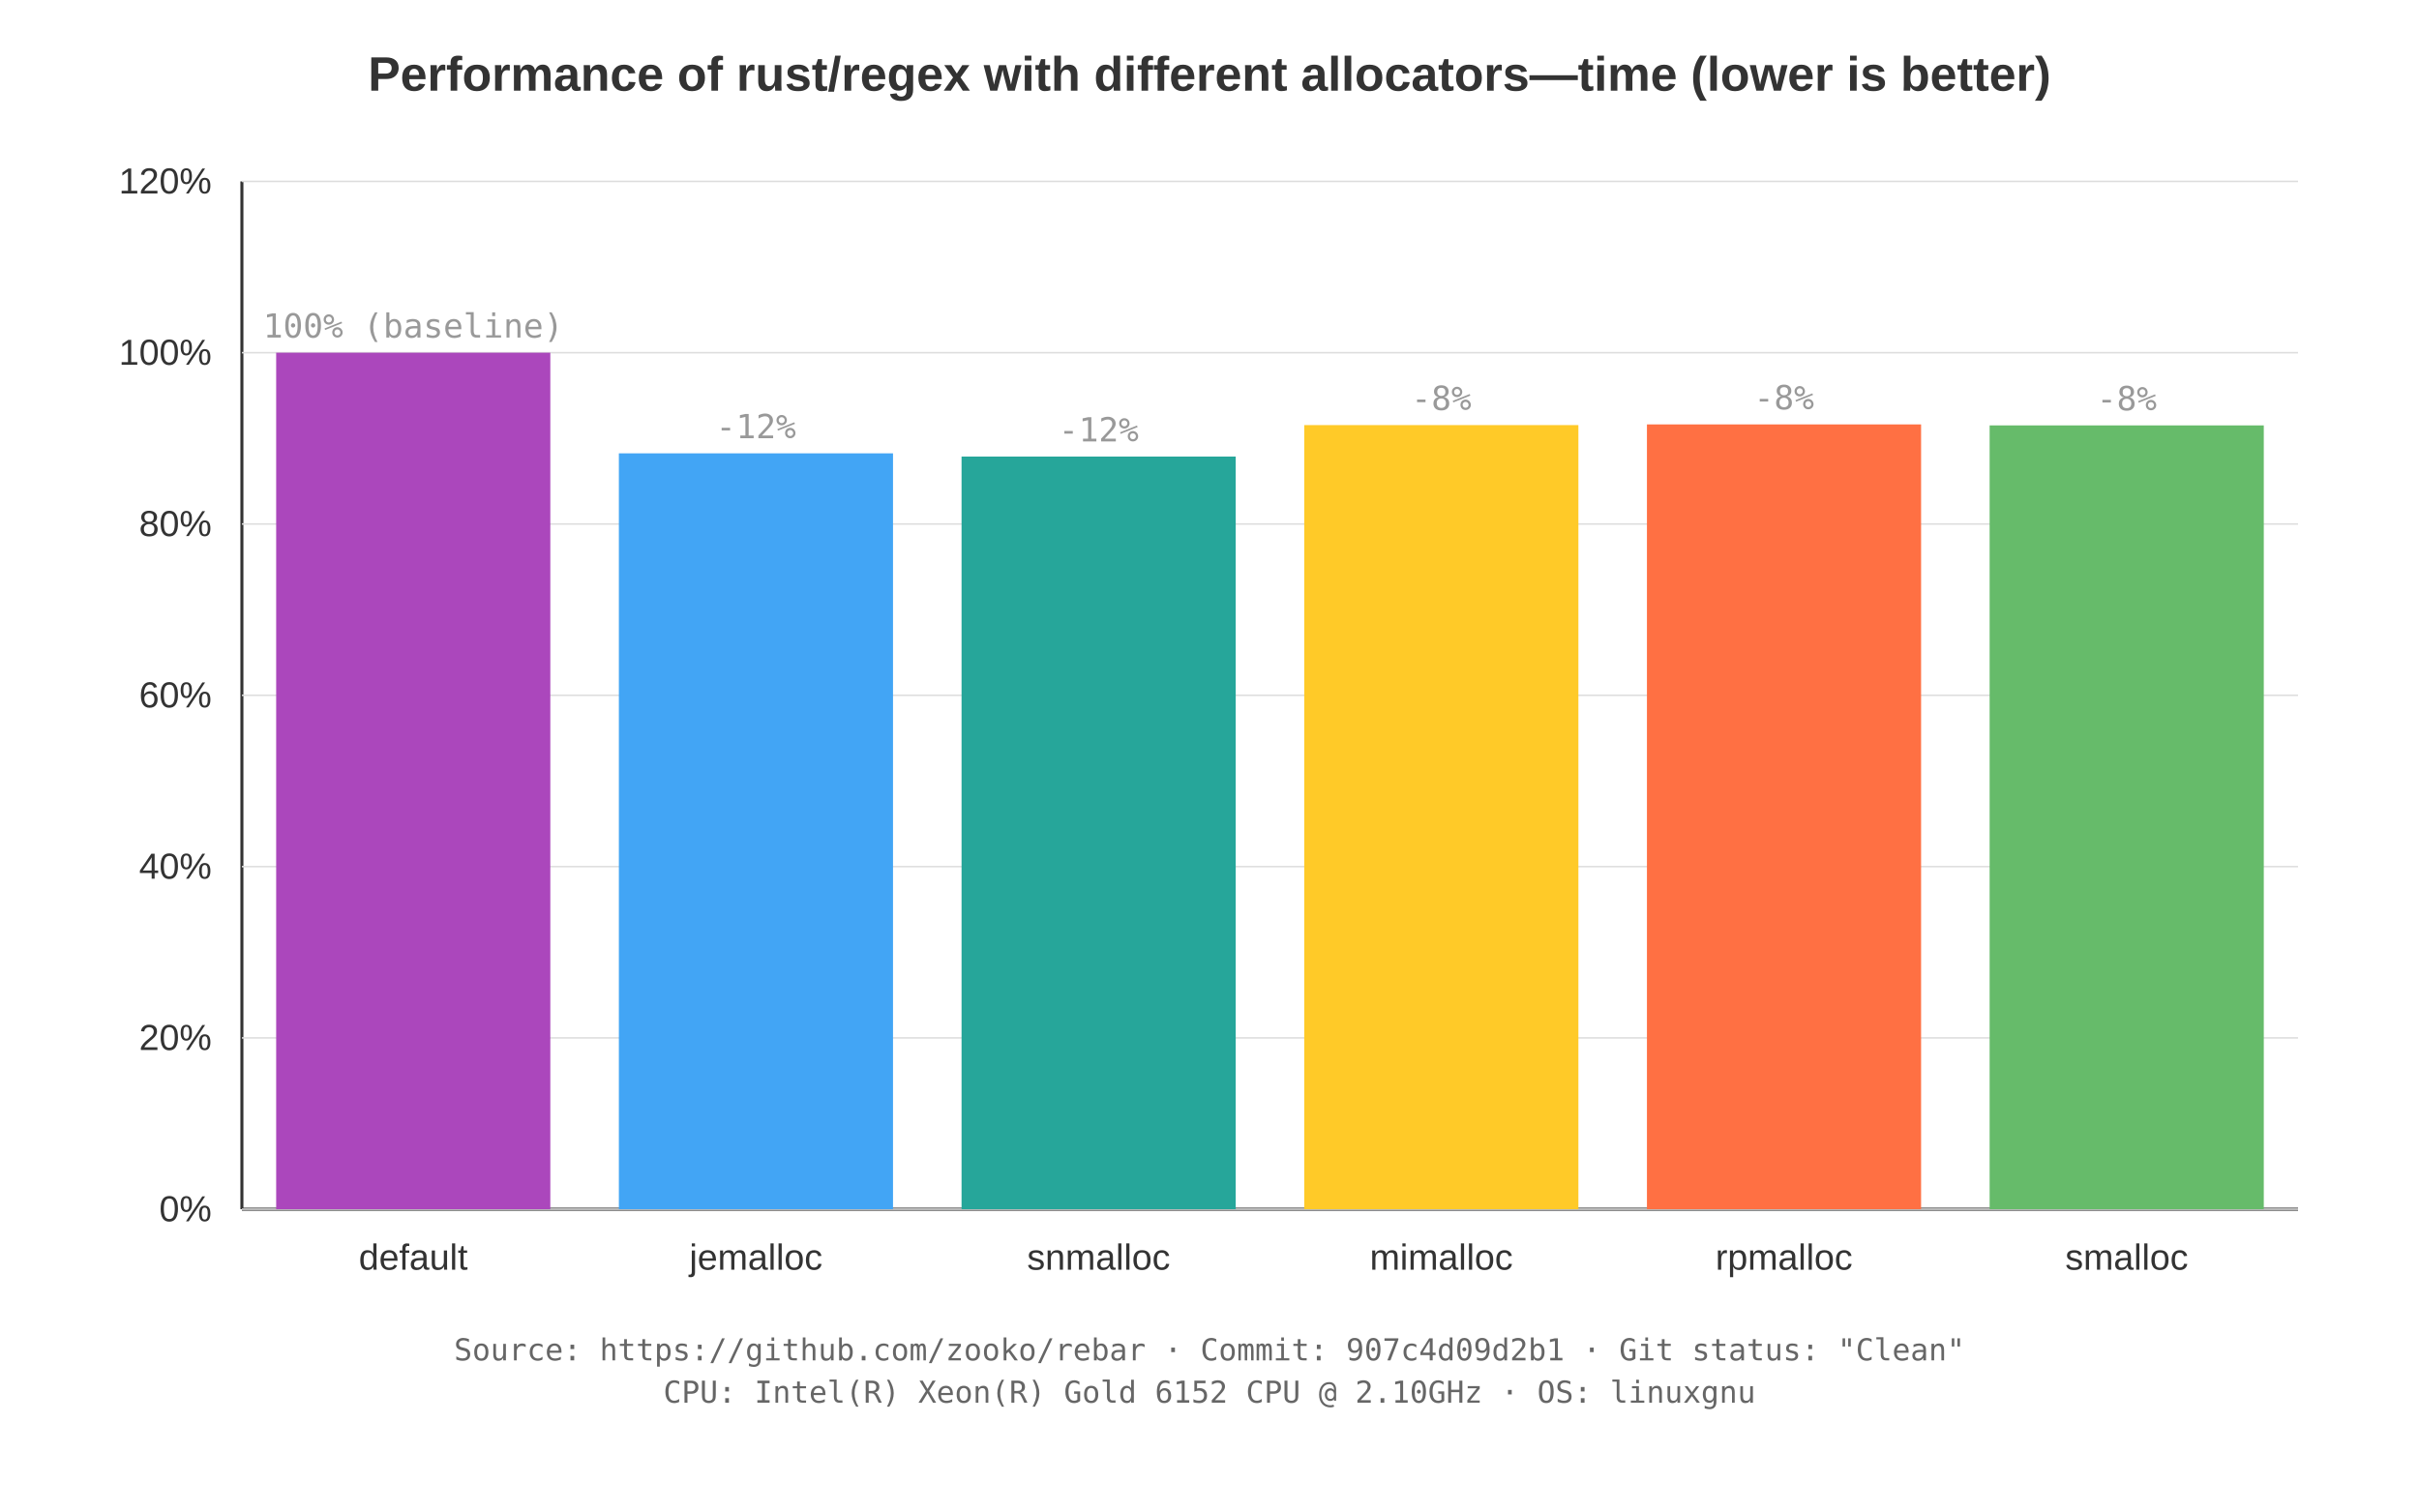
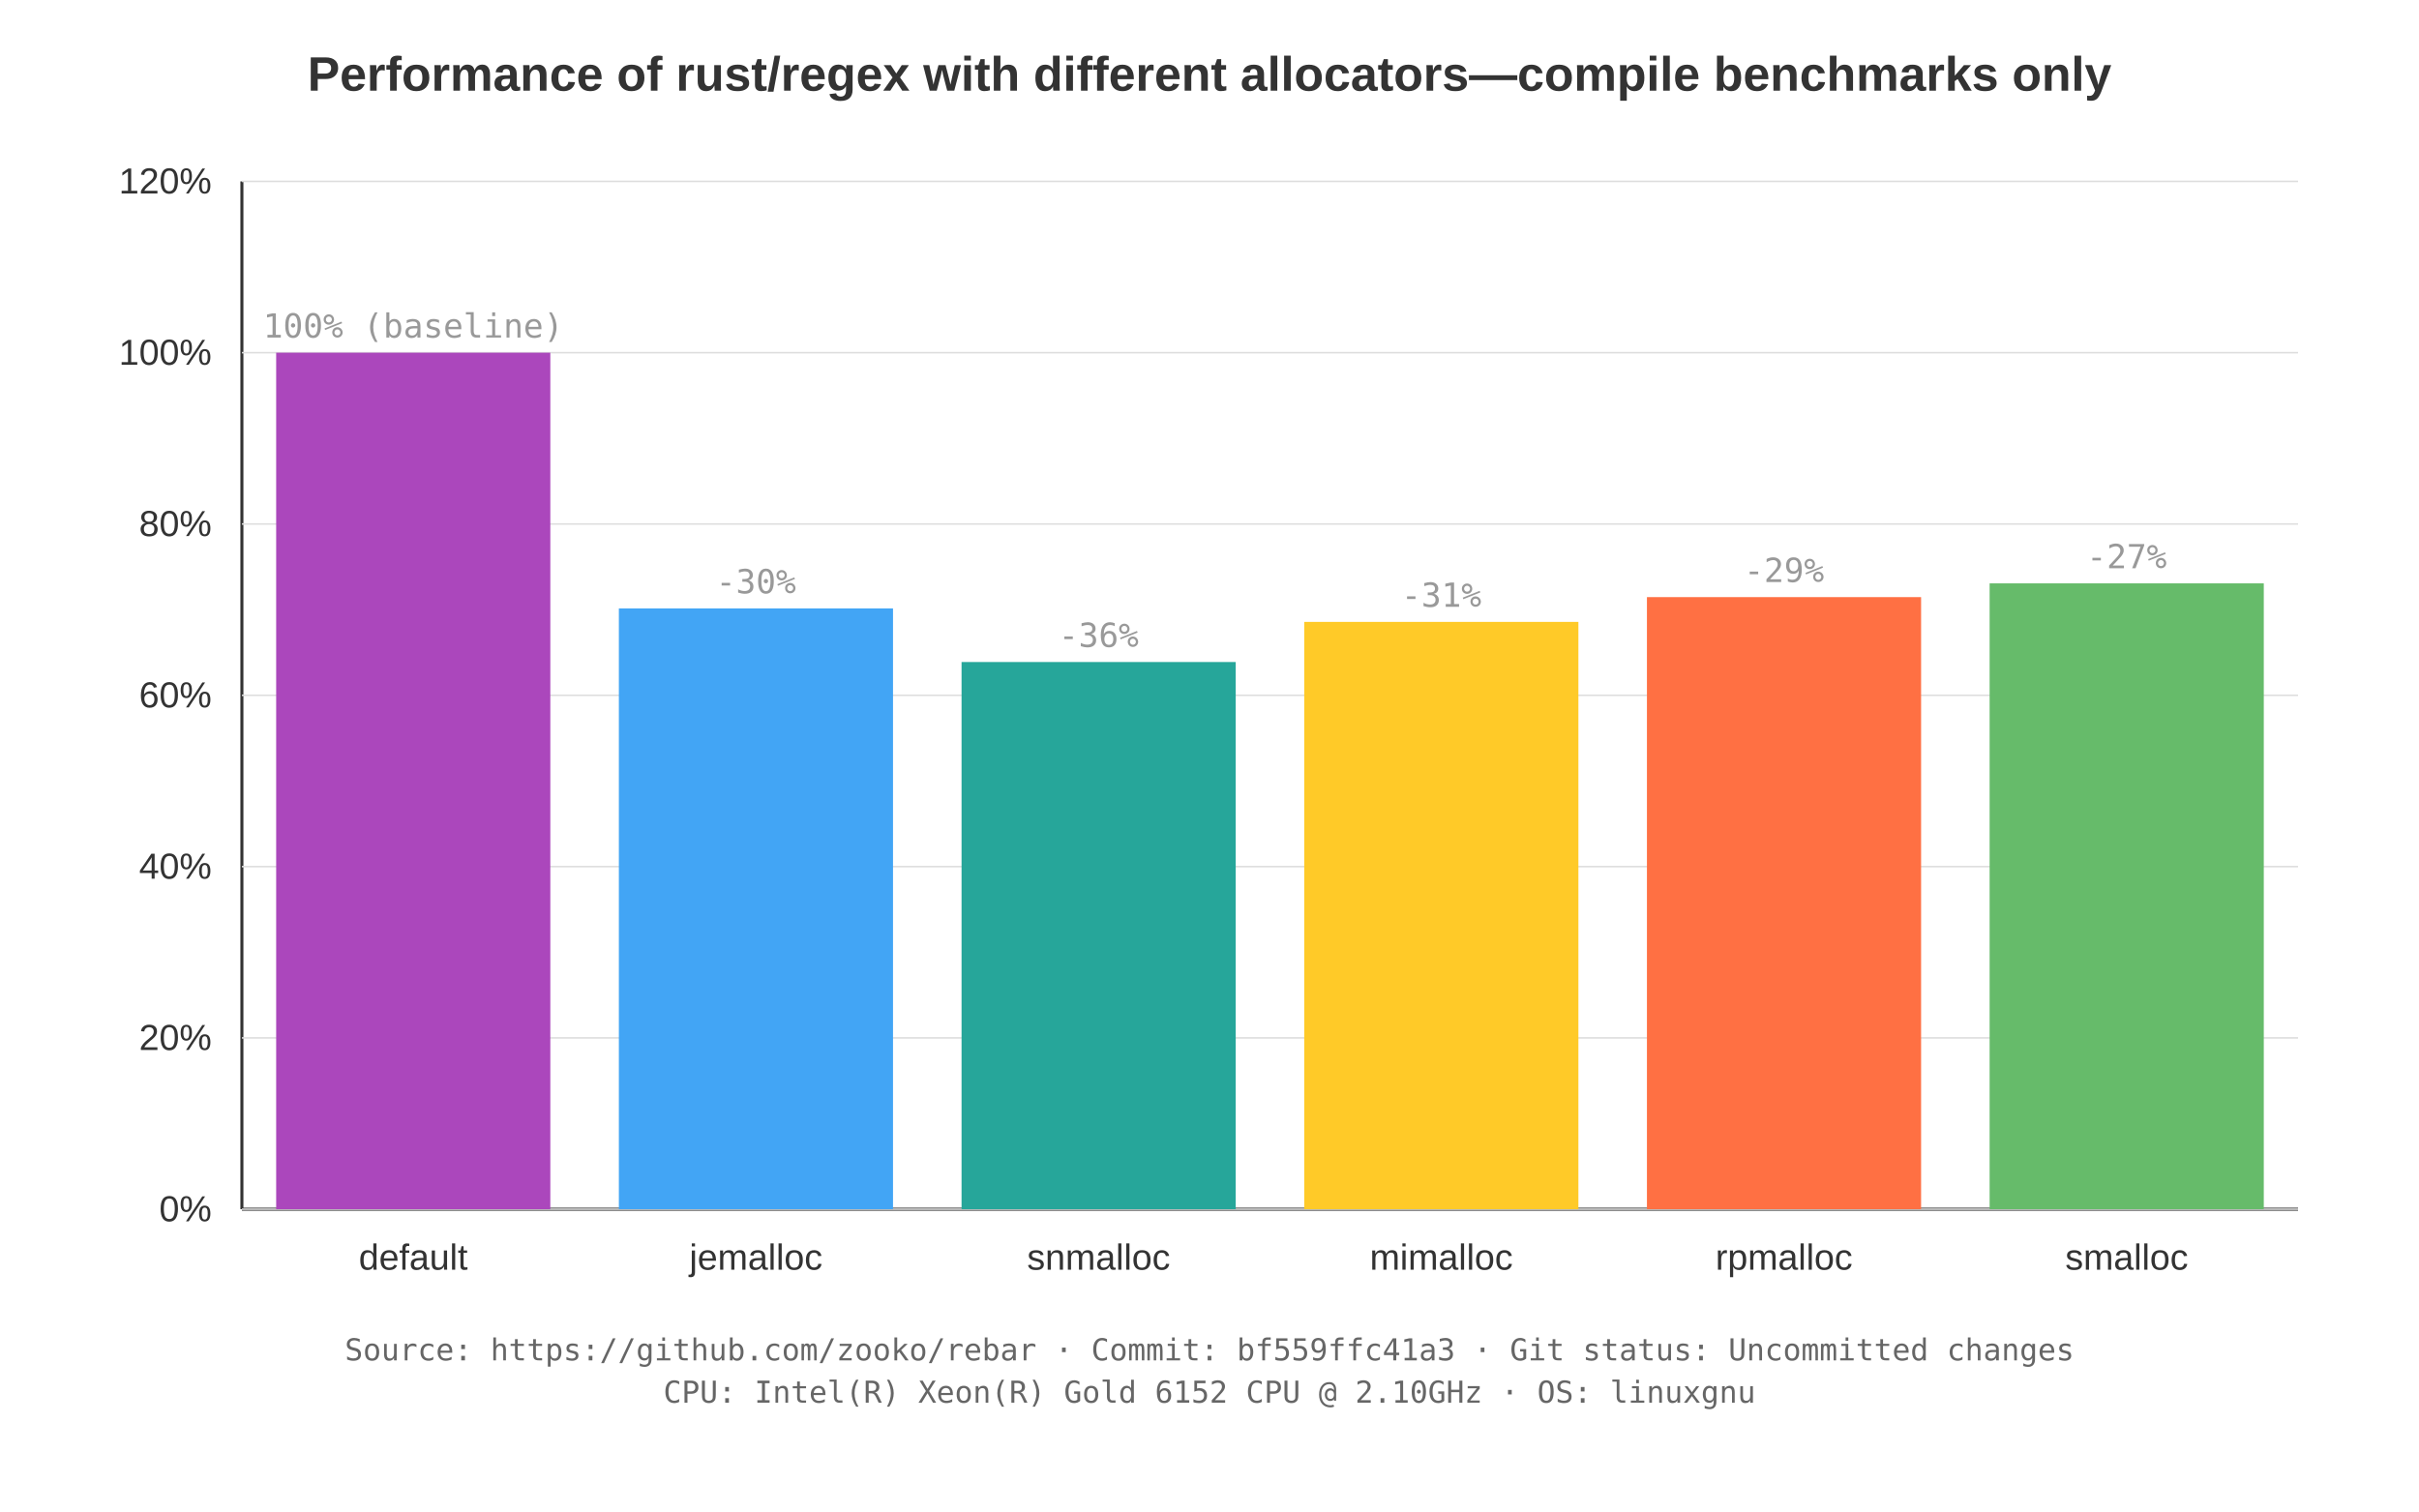
<svg xmlns="http://www.w3.org/2000/svg" viewBox="0 0 800 500">
  <style>
    .bar { stroke: none; }
    .axis { stroke: #333; stroke-width: 1; }
    .grid { stroke: #ddd; stroke-width: 0.5; }
    .label { font-family: -apple-system, BlinkMacSystemFont, "Segoe UI", Arial, sans-serif; font-size: 12px; fill: #333; }
    .value { font-family: monospace; font-size: 11px; fill: #999; }
    .title { font-family: -apple-system, BlinkMacSystemFont, "Segoe UI", Arial, sans-serif; font-size: 16px; font-weight: 600; fill: #333; }
    .metadata { font-family: monospace; font-size: 10px; fill: #666; }
  </style>
-   <text x="400.0" y="30" class="title" text-anchor="middle">Performance of rust/regex with different allocators—time (lower is better)</text>
+   <text x="400.0" y="30" class="title" text-anchor="middle">Performance of rust/regex with different allocators—compile benchmarks only</text>
  <line x1="80" y1="60" x2="80" y2="400" class="axis" />
  <line x1="80" y1="400" x2="760" y2="400" class="axis" />
  <line x1="80" y1="400.0" x2="760" y2="400.0" class="grid" />
  <text x="70" y="404.0" class="label" text-anchor="end">0%</text>
  <line x1="80" y1="343.333" x2="760" y2="343.333" class="grid" />
  <text x="70" y="347.333" class="label" text-anchor="end">20%</text>
  <line x1="80" y1="286.667" x2="760" y2="286.667" class="grid" />
  <text x="70" y="290.667" class="label" text-anchor="end">40%</text>
  <line x1="80" y1="230.0" x2="760" y2="230.0" class="grid" />
  <text x="70" y="234.0" class="label" text-anchor="end">60%</text>
  <line x1="80" y1="173.333" x2="760" y2="173.333" class="grid" />
  <text x="70" y="177.333" class="label" text-anchor="end">80%</text>
  <line x1="80" y1="116.667" x2="760" y2="116.667" class="grid" />
  <text x="70" y="120.667" class="label" text-anchor="end">100%</text>
  <line x1="80" y1="60.0" x2="760" y2="60.0" class="grid" />
  <text x="70" y="64.0" class="label" text-anchor="end">120%</text>
  <rect x="91.333" y="116.667" width="90.667" height="283.333" class="bar" fill="#ab47bc" />
  <text x="136.667" y="111.667" class="value" text-anchor="middle">100% (baseline)</text>
  <text x="136.667" y="420" class="label" text-anchor="middle">default</text>
-   <rect x="204.667" y="149.961" width="90.667" height="250.039" class="bar" fill="#42a5f5" />
-   <text x="250.0" y="144.961" class="value" text-anchor="middle">-12%</text>
+   <rect x="204.667" y="201.262" width="90.667" height="198.738" class="bar" fill="#42a5f5" />
+   <text x="250.0" y="196.262" class="value" text-anchor="middle">-30%</text>
  <text x="250.0" y="420" class="label" text-anchor="middle">jemalloc</text>
-   <rect x="318" y="151.024" width="90.667" height="248.976" class="bar" fill="#26a69a" />
-   <text x="363.333" y="146.024" class="value" text-anchor="middle">-12%</text>
+   <rect x="318" y="218.993" width="90.667" height="181.007" class="bar" fill="#26a69a" />
+   <text x="363.333" y="213.993" class="value" text-anchor="middle">-36%</text>
  <text x="363.333" y="420" class="label" text-anchor="middle">snmalloc</text>
-   <rect x="431.333" y="140.622" width="90.667" height="259.378" class="bar" fill="#ffca28" />
-   <text x="476.667" y="135.622" class="value" text-anchor="middle">-8%</text>
+   <rect x="431.333" y="205.718" width="90.667" height="194.282" class="bar" fill="#ffca28" />
+   <text x="476.667" y="200.718" class="value" text-anchor="middle">-31%</text>
  <text x="476.667" y="420" class="label" text-anchor="middle">mimalloc</text>
-   <rect x="544.667" y="140.393" width="90.667" height="259.607" class="bar" fill="#ff7043" />
-   <text x="590.0" y="135.393" class="value" text-anchor="middle">-8%</text>
+   <rect x="544.667" y="197.522" width="90.667" height="202.478" class="bar" fill="#ff7043" />
+   <text x="590.0" y="192.522" class="value" text-anchor="middle">-29%</text>
  <text x="590.0" y="420" class="label" text-anchor="middle">rpmalloc</text>
-   <rect x="658.0" y="140.719" width="90.667" height="259.281" class="bar" fill="#66bb6a" />
-   <text x="703.333" y="135.719" class="value" text-anchor="middle">-8%</text>
+   <rect x="658.0" y="192.972" width="90.667" height="207.028" class="bar" fill="#66bb6a" />
+   <text x="703.333" y="187.972" class="value" text-anchor="middle">-27%</text>
  <text x="703.333" y="420" class="label" text-anchor="middle">smalloc</text>
-   <text x="400.0" y="450" class="metadata" text-anchor="middle">Source: https://github.com/zooko/rebar · Commit: 907c4d09d2b1 · Git status: "Clean"</text>
-   <text x="400.0" y="464" class="metadata" text-anchor="middle">CPU:  Intel(R) Xeon(R) Gold 6152 CPU @ 2.10GHz · OS: linuxgnu</text>
+   <text x="400.0" y="450" class="metadata" text-anchor="middle">Source: https://github.com/zooko/rebar · Commit: bf559ffc41a3 · Git status: Uncommitted changes</text>
+   <text x="400.0" y="464" class="metadata" text-anchor="middle">CPU: Intel(R) Xeon(R) Gold 6152 CPU @ 2.10GHz · OS: linuxgnu</text>
</svg>
